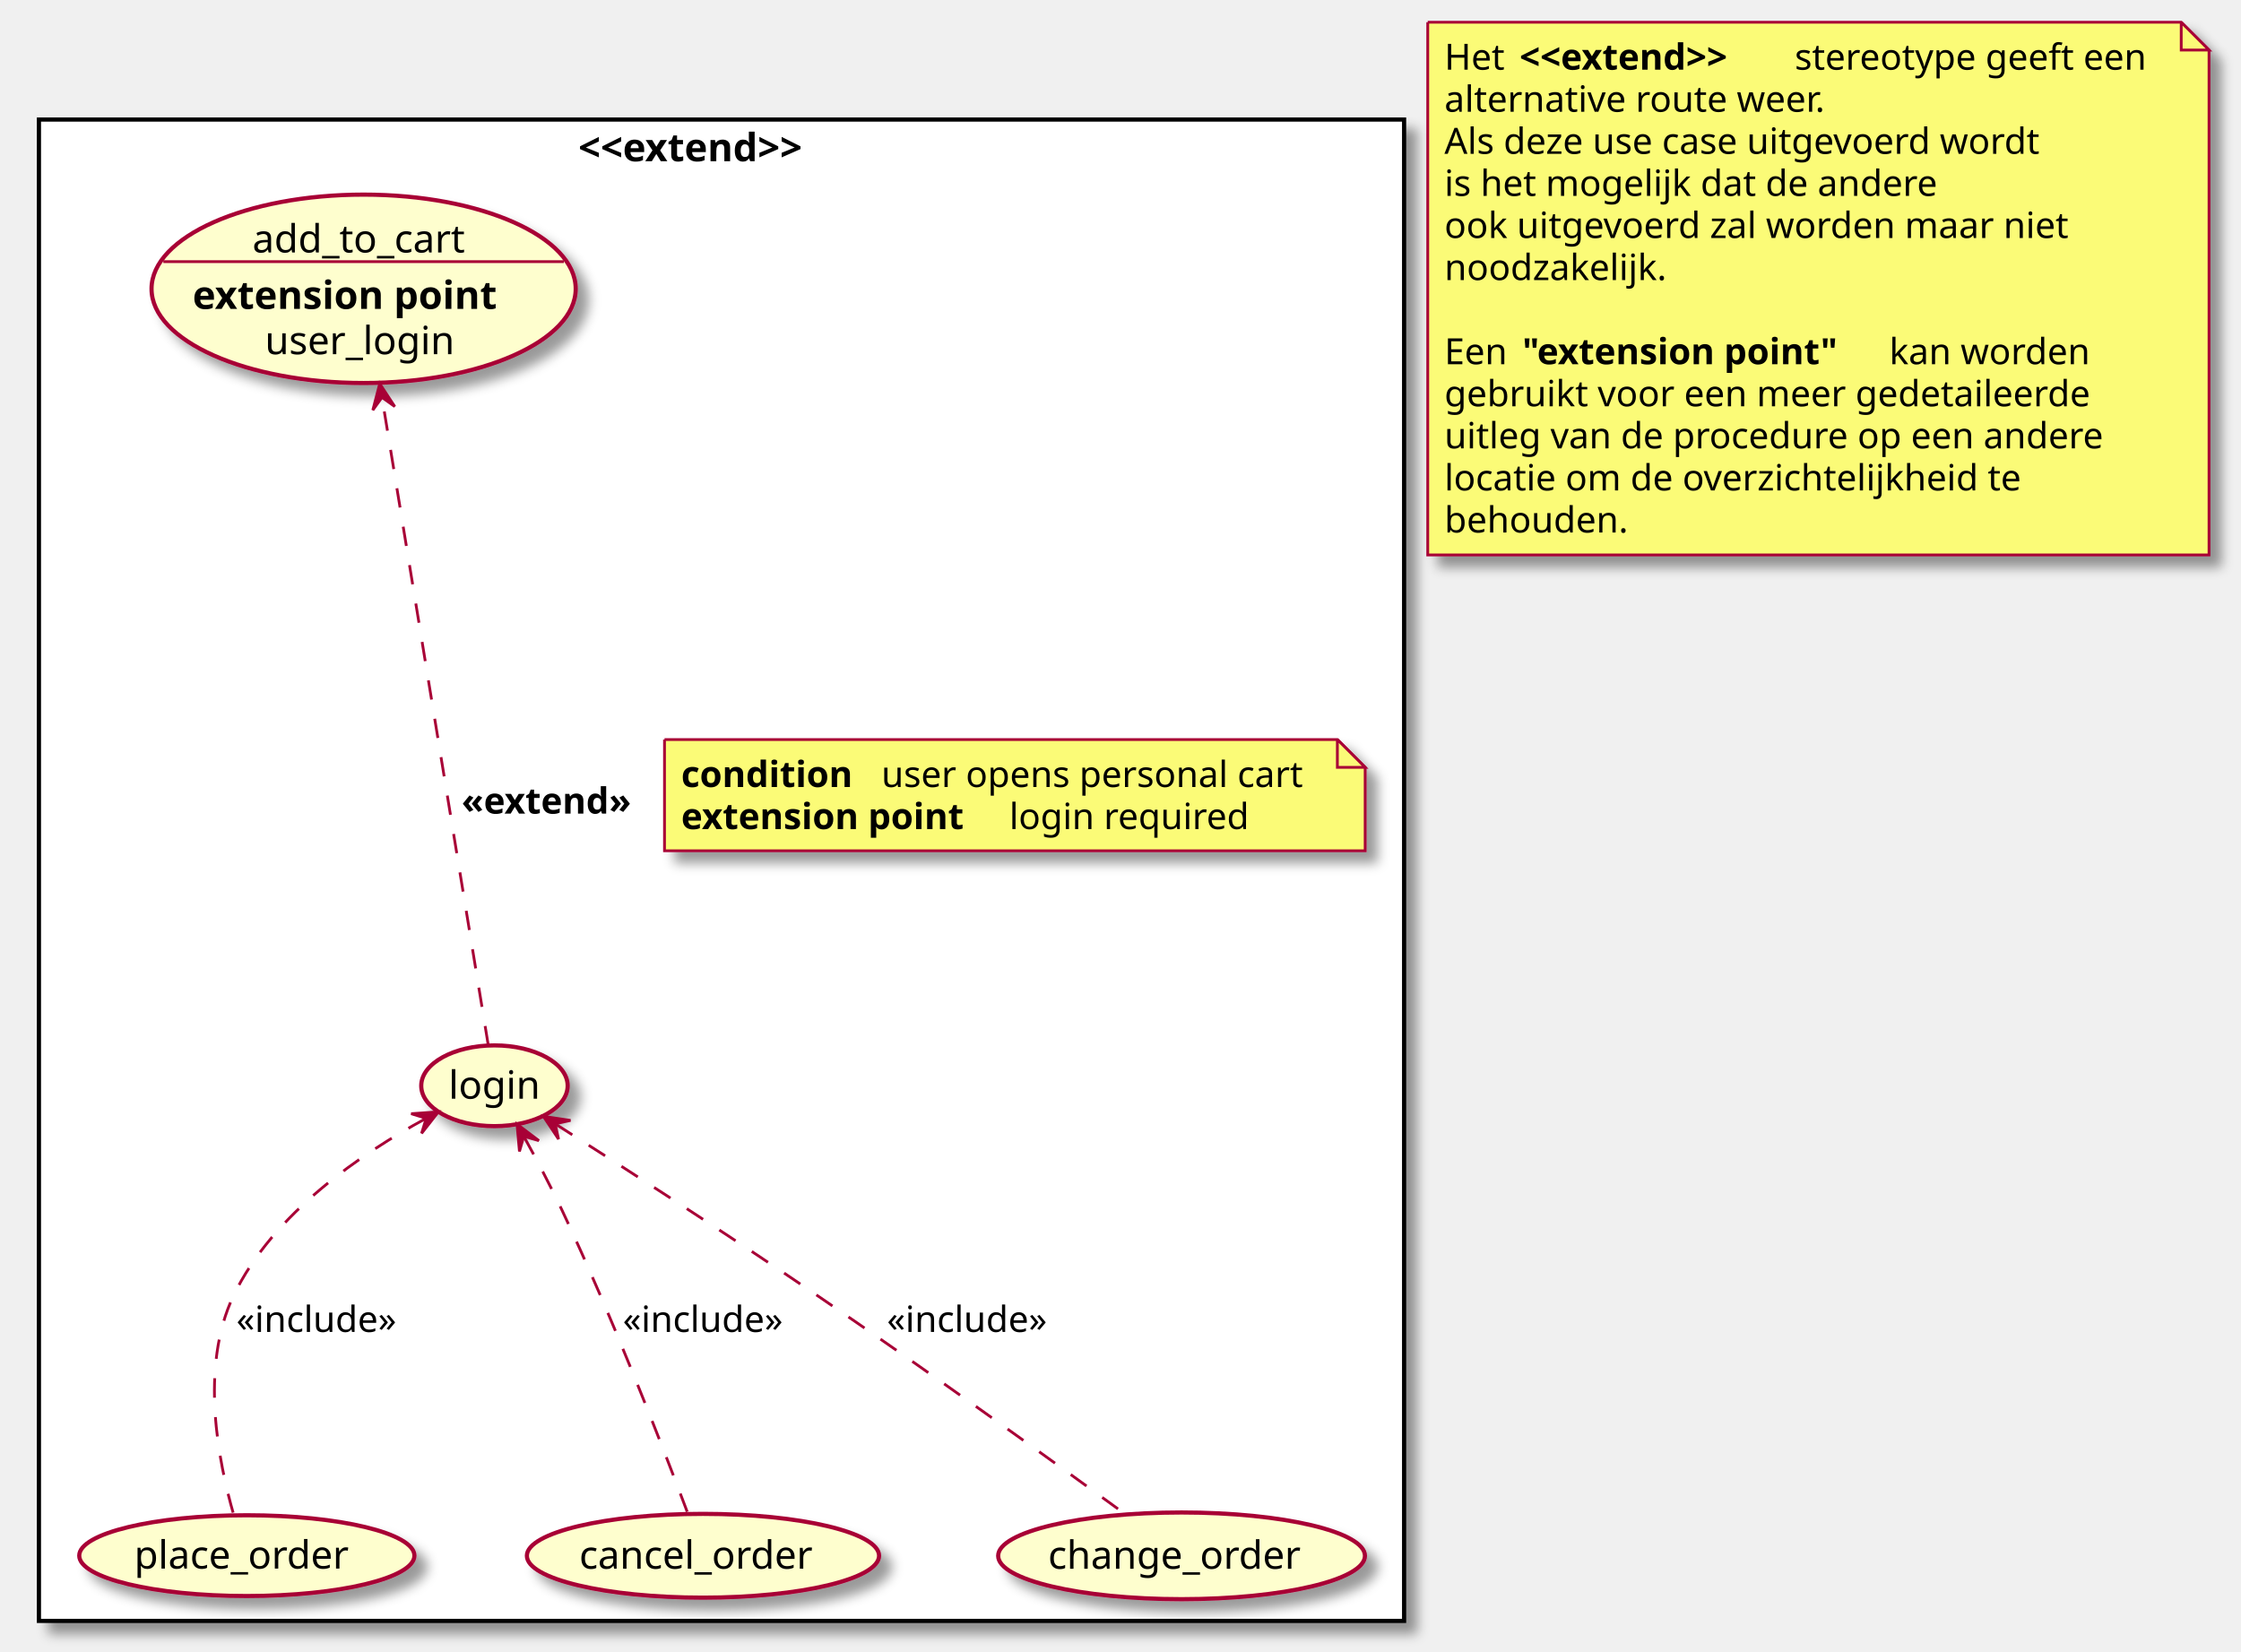
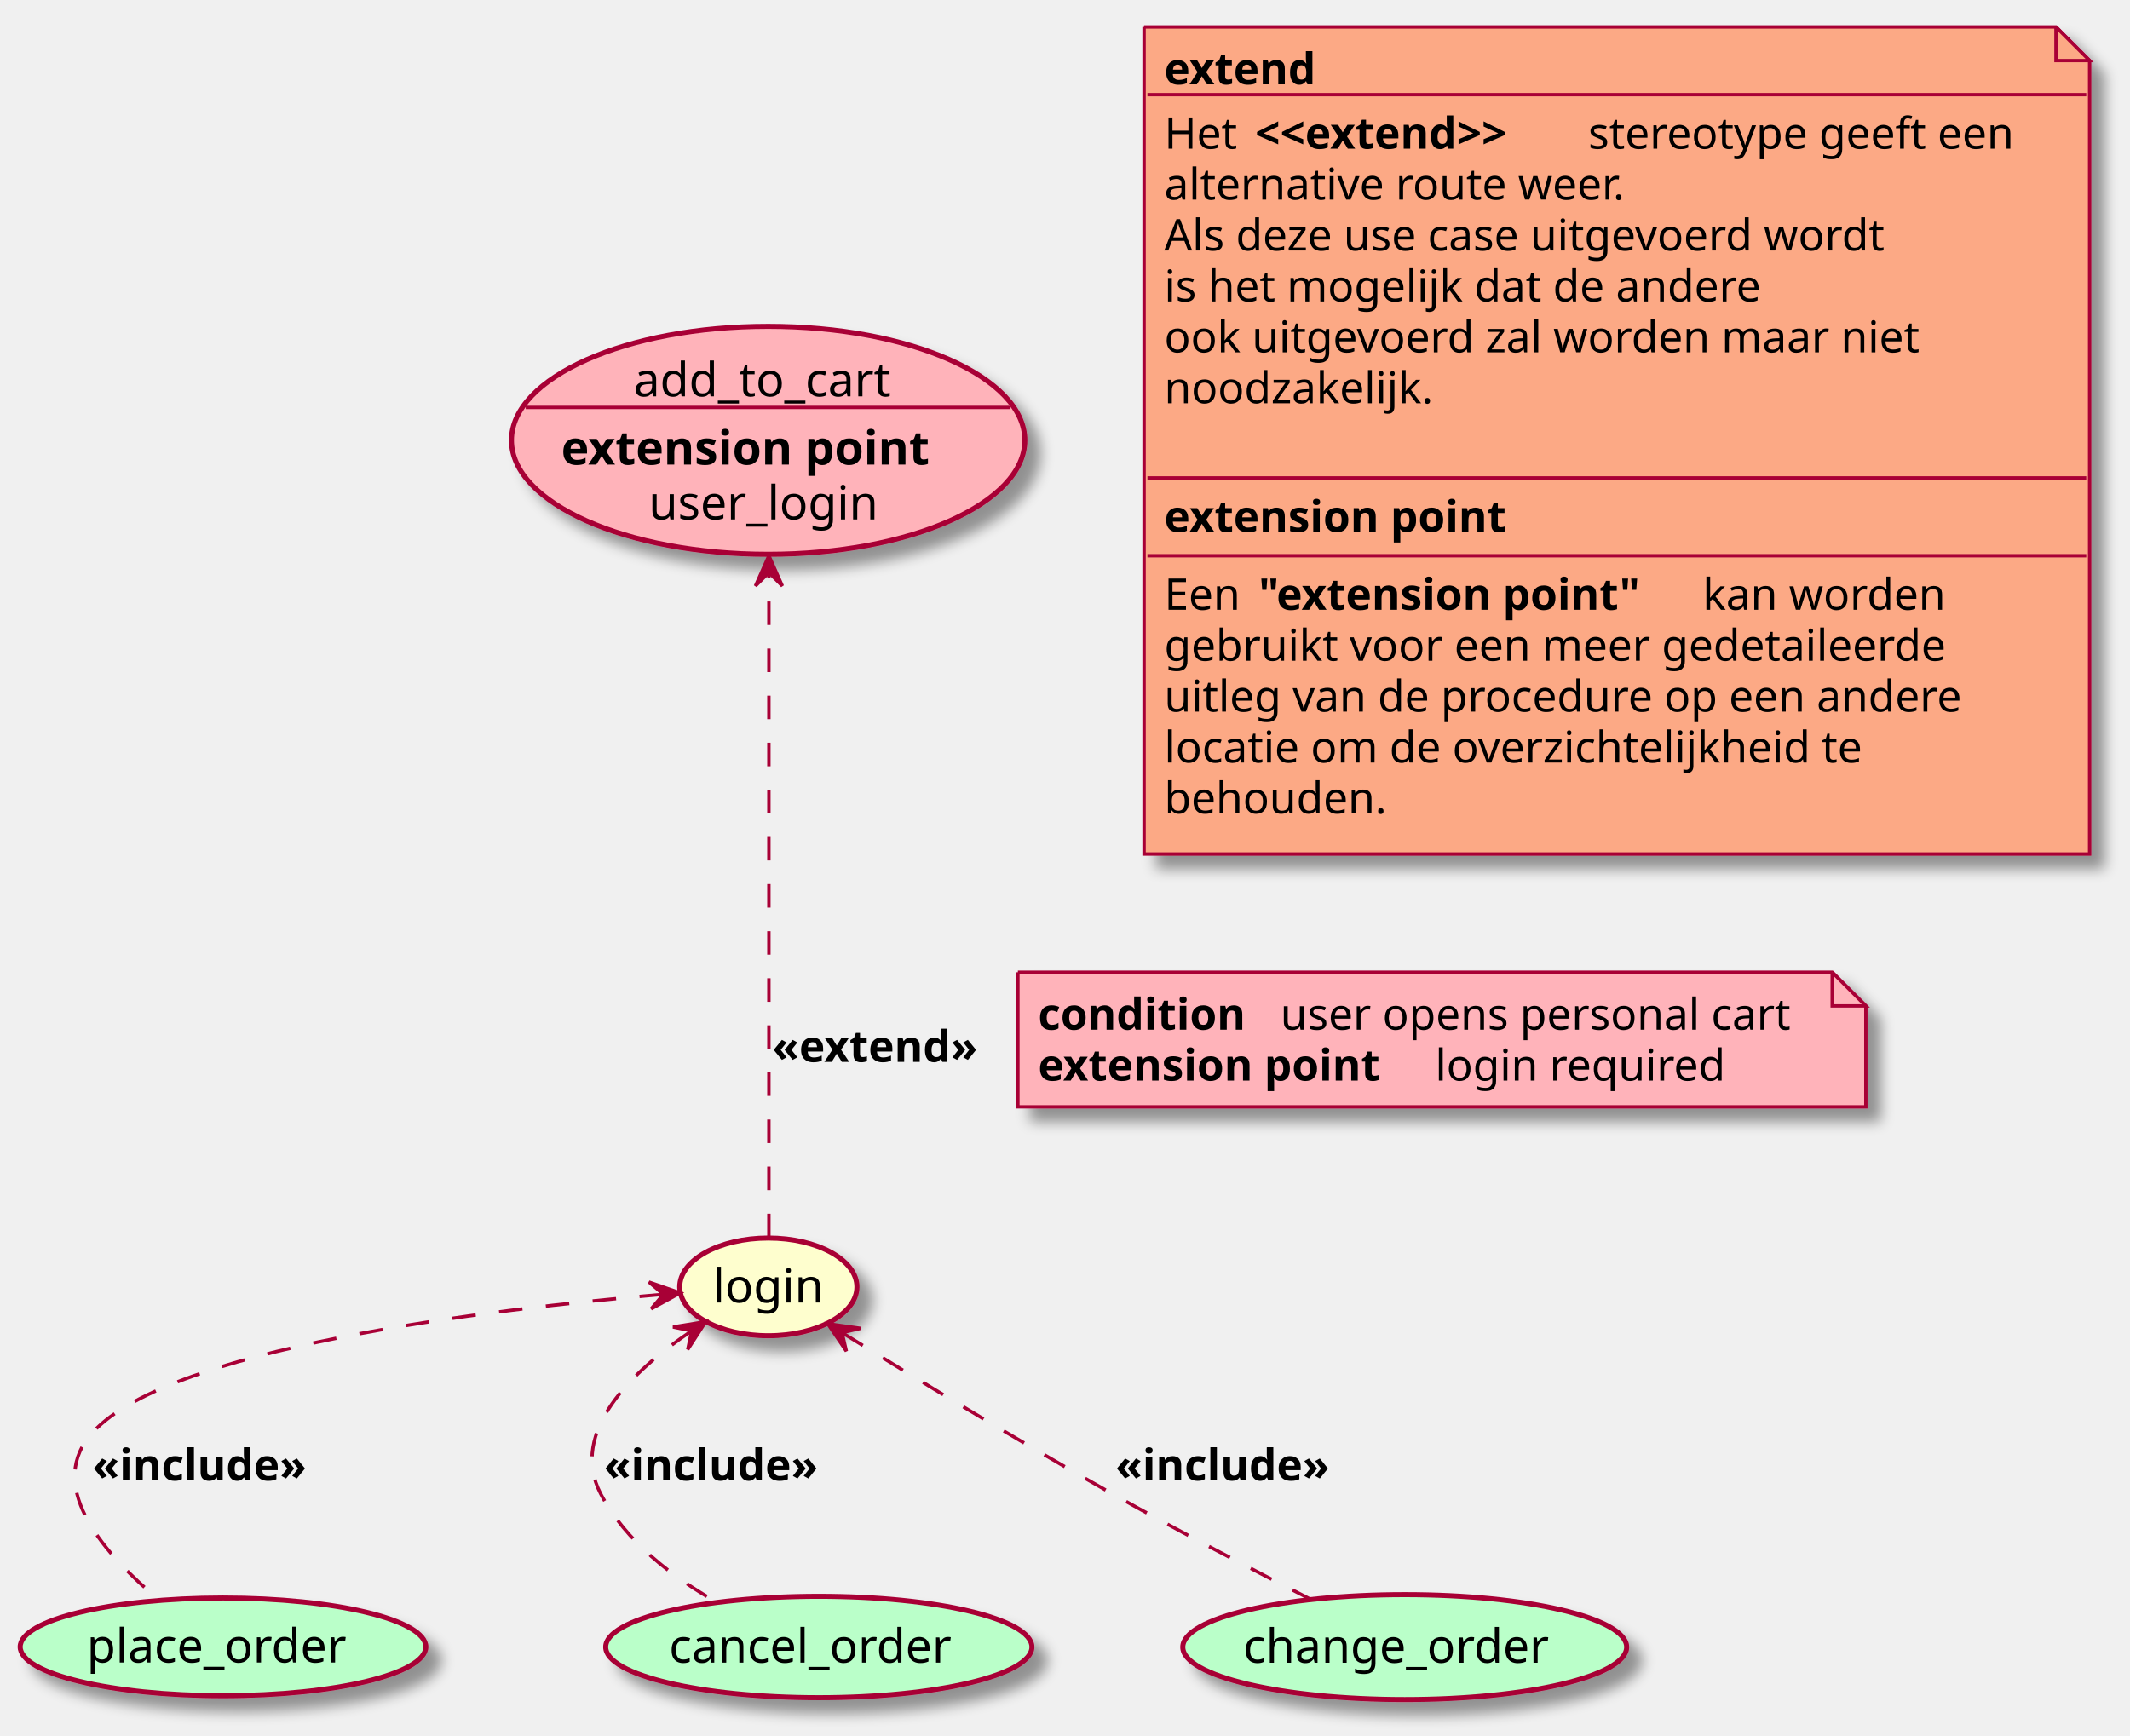
- <svg xmlns="http://www.w3.org/2000/svg" contentScriptType="application/ecmascript" contentStyleType="text/css" height="594px" preserveAspectRatio="none" style="width:806px;height:594px;" version="1.1" viewBox="0 0 806 594" width="806px" zoomAndPan="magnify">
+ <svg xmlns="http://www.w3.org/2000/svg" contentScriptType="application/ecmascript" contentStyleType="text/css" height="516px" preserveAspectRatio="none" style="width:633px;height:516px;" version="1.1" viewBox="0 0 633 516" width="633px" zoomAndPan="magnify">
  <defs>
-     <filter height="300%" id="fug9x7a0ji5oi" width="300%" x="-1" y="-1">
+     <filter height="300%" id="f1i88up4d0ejt0" width="300%" x="-1" y="-1">
      <feGaussianBlur result="blurOut" stdDeviation="2.0" />
      <feColorMatrix in="blurOut" result="blurOut2" type="matrix" values="0 0 0 0 0 0 0 0 0 0 0 0 0 0 0 0 0 0 .4 0" />
      <feOffset dx="4.0" dy="4.0" in="blurOut2" result="blurOut3" />
      <feBlend in="SourceGraphic" in2="blurOut3" mode="normal" />
    </filter>
  </defs>
  <g>
-     <rect fill="#FFFFFF" filter="url(#fug9x7a0ji5oi)" height="540" style="stroke: #000000; stroke-width: 1.5;" width="491" x="14" y="43" />
-     <text fill="#000000" font-family="sans-serif" font-size="14" font-weight="bold" lengthAdjust="spacingAndGlyphs" textLength="103" x="208" y="57.995">&lt;&lt;extend&gt;&gt;</text>
-     <ellipse cx="88.776" cy="559.524" fill="#FEFECE" filter="url(#fug9x7a0ji5oi)" rx="60.276" ry="14.524" style="stroke: #A80036; stroke-width: 1.5;" />
-     <text fill="#000000" font-family="sans-serif" font-size="14" lengthAdjust="spacingAndGlyphs" textLength="81" x="48.276" y="564.172">place_order</text>
-     <ellipse cx="252.834" cy="559.567" fill="#FEFECE" filter="url(#fug9x7a0ji5oi)" rx="63.334" ry="15.067" style="stroke: #A80036; stroke-width: 1.5;" />
-     <text fill="#000000" font-family="sans-serif" font-size="14" lengthAdjust="spacingAndGlyphs" textLength="89" x="208.334" y="564.215">cancel_order</text>
-     <ellipse cx="424.96" cy="559.592" fill="#FEFECE" filter="url(#fug9x7a0ji5oi)" rx="65.96" ry="15.592" style="stroke: #A80036; stroke-width: 1.5;" />
-     <text fill="#000000" font-family="sans-serif" font-size="14" lengthAdjust="spacingAndGlyphs" textLength="96" x="376.96" y="564.24">change_order</text>
-     <ellipse cx="130.78" cy="103.881" fill="#FEFECE" filter="url(#fug9x7a0ji5oi)" rx="76.281" ry="33.881" style="stroke: #A80036; stroke-width: 1.5;" />
-     <text fill="#000000" font-family="sans-serif" font-size="14" lengthAdjust="spacingAndGlyphs" textLength="80" x="90.781" y="90.803">add_to_cart</text>
-     <line style="stroke: #A80036; stroke-width: 1.0;" x1="58.745" x2="202.816" y1="94.105" y2="94.105" />
-     <text fill="#000000" font-family="sans-serif" font-size="14" font-weight="bold" lengthAdjust="spacingAndGlyphs" textLength="123" x="69.281" y="111.1">extension point</text>
-     <text fill="#000000" font-family="sans-serif" font-size="14" lengthAdjust="spacingAndGlyphs" textLength="71" x="95.281" y="127.397">user_login</text>
-     <ellipse cx="177.834" cy="390.524" fill="#FEFECE" filter="url(#fug9x7a0ji5oi)" rx="26.334" ry="14.524" style="stroke: #A80036; stroke-width: 1.5;" />
-     <text fill="#000000" font-family="sans-serif" font-size="14" lengthAdjust="spacingAndGlyphs" textLength="33" x="161.334" y="395.172">login</text>
-     <path d="M513.5,8 L513.5,199.594 L794.5,199.594 L794.5,18 L784.5,8 L513.5,8 " fill="#FBFB77" filter="url(#fug9x7a0ji5oi)" style="stroke: #A80036; stroke-width: 1.0;" />
-     <path d="M784.5,8 L784.5,18 L794.5,18 L784.5,8 " fill="#FBFB77" style="stroke: #A80036; stroke-width: 1.0;" />
-     <text fill="#000000" font-family="sans-serif" font-size="13" lengthAdjust="spacingAndGlyphs" textLength="23" x="519.5" y="25.067">Het</text>
-     <text fill="#000000" font-family="sans-serif" font-size="13" font-weight="bold" lengthAdjust="spacingAndGlyphs" textLength="95" x="546.5" y="25.067">&lt;&lt;extend&gt;&gt;</text>
-     <text fill="#000000" font-family="sans-serif" font-size="13" lengthAdjust="spacingAndGlyphs" textLength="134" x="645.5" y="25.067">stereotype geeft een</text>
-     <text fill="#000000" font-family="sans-serif" font-size="13" lengthAdjust="spacingAndGlyphs" textLength="144" x="519.5" y="40.2">alternative route weer.</text>
-     <text fill="#000000" font-family="sans-serif" font-size="13" lengthAdjust="spacingAndGlyphs" textLength="226" x="519.5" y="55.333">Als deze use case uitgevoerd wordt</text>
-     <text fill="#000000" font-family="sans-serif" font-size="13" lengthAdjust="spacingAndGlyphs" textLength="186" x="519.5" y="70.465">is het mogelijk dat de andere</text>
-     <text fill="#000000" font-family="sans-serif" font-size="13" lengthAdjust="spacingAndGlyphs" textLength="233" x="519.5" y="85.598">ook uitgevoerd zal worden maar niet</text>
-     <text fill="#000000" font-family="sans-serif" font-size="13" lengthAdjust="spacingAndGlyphs" textLength="82" x="519.5" y="100.731">noodzakelijk.</text>
-     <text fill="#000000" font-family="sans-serif" font-size="13" lengthAdjust="spacingAndGlyphs" textLength="0" x="523.5" y="115.864" />
-     <text fill="#000000" font-family="sans-serif" font-size="13" lengthAdjust="spacingAndGlyphs" textLength="24" x="519.5" y="130.997">Een</text>
-     <text fill="#000000" font-family="sans-serif" font-size="13" font-weight="bold" lengthAdjust="spacingAndGlyphs" textLength="128" x="547.5" y="130.997">"extension point"</text>
-     <text fill="#000000" font-family="sans-serif" font-size="13" lengthAdjust="spacingAndGlyphs" textLength="73" x="679.5" y="130.997">kan worden</text>
-     <text fill="#000000" font-family="sans-serif" font-size="13" lengthAdjust="spacingAndGlyphs" textLength="242" x="519.5" y="146.129">gebruikt voor een meer gedetaileerde</text>
-     <text fill="#000000" font-family="sans-serif" font-size="13" lengthAdjust="spacingAndGlyphs" textLength="248" x="519.5" y="161.262">uitleg van de procedure op een andere</text>
-     <text fill="#000000" font-family="sans-serif" font-size="13" lengthAdjust="spacingAndGlyphs" textLength="217" x="519.5" y="176.395">locatie om de overzichtelijkheid te</text>
-     <text fill="#000000" font-family="sans-serif" font-size="13" lengthAdjust="spacingAndGlyphs" textLength="68" x="519.5" y="191.528">behouden.</text>
-     <path d="M153.006,402.382 C130.279,414.727 98.193,436.396 84,466 C71.702,491.652 78.554,525.926 84.121,545.046 " fill="none" id="r1_uc5&lt;-r1_uc1" style="stroke: #A80036; stroke-width: 1.0; stroke-dasharray: 7.0,7.0;" />
-     <polygon fill="#A80036" points="157.703,399.89,147.878,400.575,153.286,402.233,151.627,407.642,157.703,399.89" style="stroke: #A80036; stroke-width: 1.0;" />
-     <text fill="#000000" font-family="sans-serif" font-size="13" lengthAdjust="spacingAndGlyphs" textLength="61" x="85" y="479.067">«include»</text>
-     <path d="M188.569,409.044 C192.924,416.946 197.898,426.326 202,435 C220.272,473.642 238.482,520.658 247.381,544.329 " fill="none" id="r1_uc5&lt;-r1_uc2" style="stroke: #A80036; stroke-width: 1.0; stroke-dasharray: 7.0,7.0;" />
-     <polygon fill="#A80036" points="185.952,404.335,186.828,414.145,188.381,408.705,193.82,410.258,185.952,404.335" style="stroke: #A80036; stroke-width: 1.0;" />
-     <text fill="#000000" font-family="sans-serif" font-size="13" lengthAdjust="spacingAndGlyphs" textLength="61" x="224" y="479.067">«include»</text>
-     <path d="M199.938,404.382 C223.402,419.322 261.615,443.918 294,466 C333.708,493.075 379.194,525.975 404.769,544.651 " fill="none" id="r1_uc5&lt;-r1_uc3" style="stroke: #A80036; stroke-width: 1.0; stroke-dasharray: 7.0,7.0;" />
-     <polygon fill="#A80036" points="195.448,401.527,200.895,409.732,199.667,404.21,205.189,402.981,195.448,401.527" style="stroke: #A80036; stroke-width: 1.0;" />
-     <text fill="#000000" font-family="sans-serif" font-size="13" lengthAdjust="spacingAndGlyphs" textLength="61" x="319" y="479.067">«include»</text>
-     <path d="M175.613,375.947 C168.623,333.339 148.03,207.812 137.445,143.285 " fill="none" id="r1_uc5-&gt;r1_uc4" style="stroke: #A80036; stroke-width: 1.0; stroke-dasharray: 7.0,7.0;" />
-     <polygon fill="#A80036" points="136.576,137.99,134.086,147.519,137.386,142.924,141.981,146.224,136.576,137.99" style="stroke: #A80036; stroke-width: 1.0;" />
-     <text fill="#000000" font-family="sans-serif" font-size="13" font-weight="bold" lengthAdjust="spacingAndGlyphs" textLength="67" x="166" y="292.633">«extend»</text>
-     <path d="M239,266 L239,306 L491,306 L491,276 L481,266 L239,266 " fill="#FBFB77" filter="url(#fug9x7a0ji5oi)" style="stroke: #A80036; stroke-width: 1.0;" />
-     <path d="M481,266 L481,276 L491,276 L481,266 " fill="#FBFB77" style="stroke: #A80036; stroke-width: 1.0;" />
-     <text fill="#000000" font-family="sans-serif" font-size="13" font-weight="bold" lengthAdjust="spacingAndGlyphs" textLength="68" x="245" y="283.067">condition</text>
-     <text fill="#000000" font-family="sans-serif" font-size="13" lengthAdjust="spacingAndGlyphs" textLength="159" x="317" y="283.067">user opens personal cart</text>
-     <text fill="#000000" font-family="sans-serif" font-size="13" font-weight="bold" lengthAdjust="spacingAndGlyphs" textLength="114" x="245" y="298.2">extension point</text>
-     <text fill="#000000" font-family="sans-serif" font-size="13" lengthAdjust="spacingAndGlyphs" textLength="87" x="363" y="298.2">login required</text>
+     <ellipse cx="66.276" cy="489.524" fill="#BAFFC9" filter="url(#f1i88up4d0ejt0)" rx="60.276" ry="14.524" style="stroke: #A80036; stroke-width: 1.5;" />
+     <text fill="#000000" font-family="sans-serif" font-size="14" lengthAdjust="spacingAndGlyphs" textLength="81" x="25.776" y="494.172">place_order</text>
+     <ellipse cx="243.334" cy="489.567" fill="#BAFFC9" filter="url(#f1i88up4d0ejt0)" rx="63.334" ry="15.067" style="stroke: #A80036; stroke-width: 1.5;" />
+     <text fill="#000000" font-family="sans-serif" font-size="14" lengthAdjust="spacingAndGlyphs" textLength="89" x="198.834" y="494.215">cancel_order</text>
+     <ellipse cx="417.46" cy="489.592" fill="#BAFFC9" filter="url(#f1i88up4d0ejt0)" rx="65.96" ry="15.592" style="stroke: #A80036; stroke-width: 1.5;" />
+     <text fill="#000000" font-family="sans-serif" font-size="14" lengthAdjust="spacingAndGlyphs" textLength="96" x="369.46" y="494.24">change_order</text>
+     <ellipse cx="228.28" cy="130.881" fill="#FFB3BA" filter="url(#f1i88up4d0ejt0)" rx="76.281" ry="33.881" style="stroke: #A80036; stroke-width: 1.5;" />
+     <text fill="#000000" font-family="sans-serif" font-size="14" lengthAdjust="spacingAndGlyphs" textLength="80" x="188.28" y="117.803">add_to_cart</text>
+     <line style="stroke: #A80036; stroke-width: 1.0;" x1="156.244" x2="300.316" y1="121.105" y2="121.105" />
+     <text fill="#000000" font-family="sans-serif" font-size="14" font-weight="bold" lengthAdjust="spacingAndGlyphs" textLength="123" x="166.78" y="138.1">extension point</text>
+     <text fill="#000000" font-family="sans-serif" font-size="14" lengthAdjust="spacingAndGlyphs" textLength="71" x="192.78" y="154.397">user_login</text>
+     <ellipse cx="228.334" cy="382.524" fill="#FEFECE" filter="url(#f1i88up4d0ejt0)" rx="26.334" ry="14.524" style="stroke: #A80036; stroke-width: 1.5;" />
+     <text fill="#000000" font-family="sans-serif" font-size="14" lengthAdjust="spacingAndGlyphs" textLength="33" x="211.834" y="387.172">login</text>
+     <path d="M340,8 L340,253.859 L621,253.859 L621,18 L611,8 L340,8 " fill="#FCA985" filter="url(#f1i88up4d0ejt0)" style="stroke: #A80036; stroke-width: 1.0;" />
+     <path d="M611,8 L611,18 L621,18 L611,8 " fill="#FCA985" style="stroke: #A80036; stroke-width: 1.0;" />
+     <text fill="#000000" font-family="sans-serif" font-size="13" font-weight="bold" lengthAdjust="spacingAndGlyphs" textLength="51" x="346" y="25.067">extend</text>
+     <line style="stroke: #A80036; stroke-width: 1.0;" x1="341" x2="620" y1="28.133" y2="28.133" />
+     <text fill="#000000" font-family="sans-serif" font-size="13" lengthAdjust="spacingAndGlyphs" textLength="23" x="346" y="44.2">Het</text>
+     <text fill="#000000" font-family="sans-serif" font-size="13" font-weight="bold" lengthAdjust="spacingAndGlyphs" textLength="95" x="373" y="44.2">&lt;&lt;extend&gt;&gt;</text>
+     <text fill="#000000" font-family="sans-serif" font-size="13" lengthAdjust="spacingAndGlyphs" textLength="134" x="472" y="44.2">stereotype geeft een</text>
+     <text fill="#000000" font-family="sans-serif" font-size="13" lengthAdjust="spacingAndGlyphs" textLength="144" x="346" y="59.333">alternative route weer.</text>
+     <text fill="#000000" font-family="sans-serif" font-size="13" lengthAdjust="spacingAndGlyphs" textLength="226" x="346" y="74.465">Als deze use case uitgevoerd wordt</text>
+     <text fill="#000000" font-family="sans-serif" font-size="13" lengthAdjust="spacingAndGlyphs" textLength="186" x="346" y="89.598">is het mogelijk dat de andere</text>
+     <text fill="#000000" font-family="sans-serif" font-size="13" lengthAdjust="spacingAndGlyphs" textLength="233" x="346" y="104.731">ook uitgevoerd zal worden maar niet</text>
+     <text fill="#000000" font-family="sans-serif" font-size="13" lengthAdjust="spacingAndGlyphs" textLength="82" x="346" y="119.864">noodzakelijk.</text>
+     <text fill="#000000" font-family="sans-serif" font-size="13" lengthAdjust="spacingAndGlyphs" textLength="0" x="350" y="134.997" />
+     <line style="stroke: #A80036; stroke-width: 1.0;" x1="341" x2="620" y1="142.062" y2="142.062" />
+     <text fill="#000000" font-family="sans-serif" font-size="13" font-weight="bold" lengthAdjust="spacingAndGlyphs" textLength="114" x="346" y="158.129">extension point</text>
+     <line style="stroke: #A80036; stroke-width: 1.0;" x1="341" x2="620" y1="165.195" y2="165.195" />
+     <text fill="#000000" font-family="sans-serif" font-size="13" lengthAdjust="spacingAndGlyphs" textLength="24" x="346" y="181.262">Een</text>
+     <text fill="#000000" font-family="sans-serif" font-size="13" font-weight="bold" lengthAdjust="spacingAndGlyphs" textLength="128" x="374" y="181.262">"extension point"</text>
+     <text fill="#000000" font-family="sans-serif" font-size="13" lengthAdjust="spacingAndGlyphs" textLength="73" x="506" y="181.262">kan worden</text>
+     <text fill="#000000" font-family="sans-serif" font-size="13" lengthAdjust="spacingAndGlyphs" textLength="242" x="346" y="196.395">gebruikt voor een meer gedetaileerde</text>
+     <text fill="#000000" font-family="sans-serif" font-size="13" lengthAdjust="spacingAndGlyphs" textLength="248" x="346" y="211.528">uitleg van de procedure op een andere</text>
+     <text fill="#000000" font-family="sans-serif" font-size="13" lengthAdjust="spacingAndGlyphs" textLength="217" x="346" y="226.661">locatie om de overzichtelijkheid te</text>
+     <text fill="#000000" font-family="sans-serif" font-size="13" lengthAdjust="spacingAndGlyphs" textLength="68" x="346" y="241.793">behouden.</text>
+     <path d="M197.032,384.747 C145.701,389.138 47.542,400.818 26.5,427 C13.91,442.665 31.518,462.447 47.195,475.511 " fill="none" id="usecase5&lt;-usecase1" style="stroke: #A80036; stroke-width: 1.0; stroke-dasharray: 7.0,7.0;" />
+     <polygon fill="#A80036" points="202.15,384.32,192.849,381.082,197.168,384.735,193.514,389.054,202.15,384.32" style="stroke: #A80036; stroke-width: 1.0;" />
+     <text fill="#000000" font-family="sans-serif" font-size="13" font-weight="bold" lengthAdjust="spacingAndGlyphs" textLength="69" x="27.5" y="440.067">«include»</text>
+     <path d="M205.387,395.706 C188.072,407.44 168.892,425.547 178.5,444 C185.879,458.173 199.917,468.844 213.064,476.276 " fill="none" id="usecase5&lt;-usecase2" style="stroke: #A80036; stroke-width: 1.0; stroke-dasharray: 7.0,7.0;" />
+     <polygon fill="#A80036" points="209.731,392.864,200.01,394.445,205.547,395.602,204.39,401.139,209.731,392.864" style="stroke: #A80036; stroke-width: 1.0;" />
+     <text fill="#000000" font-family="sans-serif" font-size="13" font-weight="bold" lengthAdjust="spacingAndGlyphs" textLength="69" x="179.5" y="440.067">«include»</text>
+     <path d="M250.454,396.266 C270.958,408.995 302.516,428.265 330.5,444 C349.963,454.944 372.289,466.602 389.45,475.377 " fill="none" id="usecase5&lt;-usecase3" style="stroke: #A80036; stroke-width: 1.0; stroke-dasharray: 7.0,7.0;" />
+     <polygon fill="#A80036" points="245.998,393.494,251.528,401.644,250.244,396.135,255.753,394.851,245.998,393.494" style="stroke: #A80036; stroke-width: 1.0;" />
+     <text fill="#000000" font-family="sans-serif" font-size="13" font-weight="bold" lengthAdjust="spacingAndGlyphs" textLength="69" x="331.5" y="440.067">«include»</text>
+     <path d="M228.5,367.774 C228.5,329.704 228.5,227.039 228.5,170.198 " fill="none" id="usecase5-&gt;usecase4" style="stroke: #A80036; stroke-width: 1.0; stroke-dasharray: 7.0,7.0;" />
+     <polygon fill="#A80036" points="228.5,165.18,224.5,174.18,228.5,170.18,232.5,174.18,228.5,165.18" style="stroke: #A80036; stroke-width: 1.0;" />
+     <text fill="#000000" font-family="sans-serif" font-size="13" font-weight="bold" lengthAdjust="spacingAndGlyphs" textLength="67" x="229.5" y="315.633">«extend»</text>
+     <path d="M302.5,289 L302.5,329 L554.5,329 L554.5,299 L544.5,289 L302.5,289 " fill="#FFB3BA" filter="url(#f1i88up4d0ejt0)" style="stroke: #A80036; stroke-width: 1.0;" />
+     <path d="M544.5,289 L544.5,299 L554.5,299 L544.5,289 " fill="#FFB3BA" style="stroke: #A80036; stroke-width: 1.0;" />
+     <text fill="#000000" font-family="sans-serif" font-size="13" font-weight="bold" lengthAdjust="spacingAndGlyphs" textLength="68" x="308.5" y="306.067">condition</text>
+     <text fill="#000000" font-family="sans-serif" font-size="13" lengthAdjust="spacingAndGlyphs" textLength="159" x="380.5" y="306.067">user opens personal cart</text>
+     <text fill="#000000" font-family="sans-serif" font-size="13" font-weight="bold" lengthAdjust="spacingAndGlyphs" textLength="114" x="308.5" y="321.2">extension point</text>
+     <text fill="#000000" font-family="sans-serif" font-size="13" lengthAdjust="spacingAndGlyphs" textLength="87" x="426.5" y="321.2">login required</text>
  </g>
</svg>
